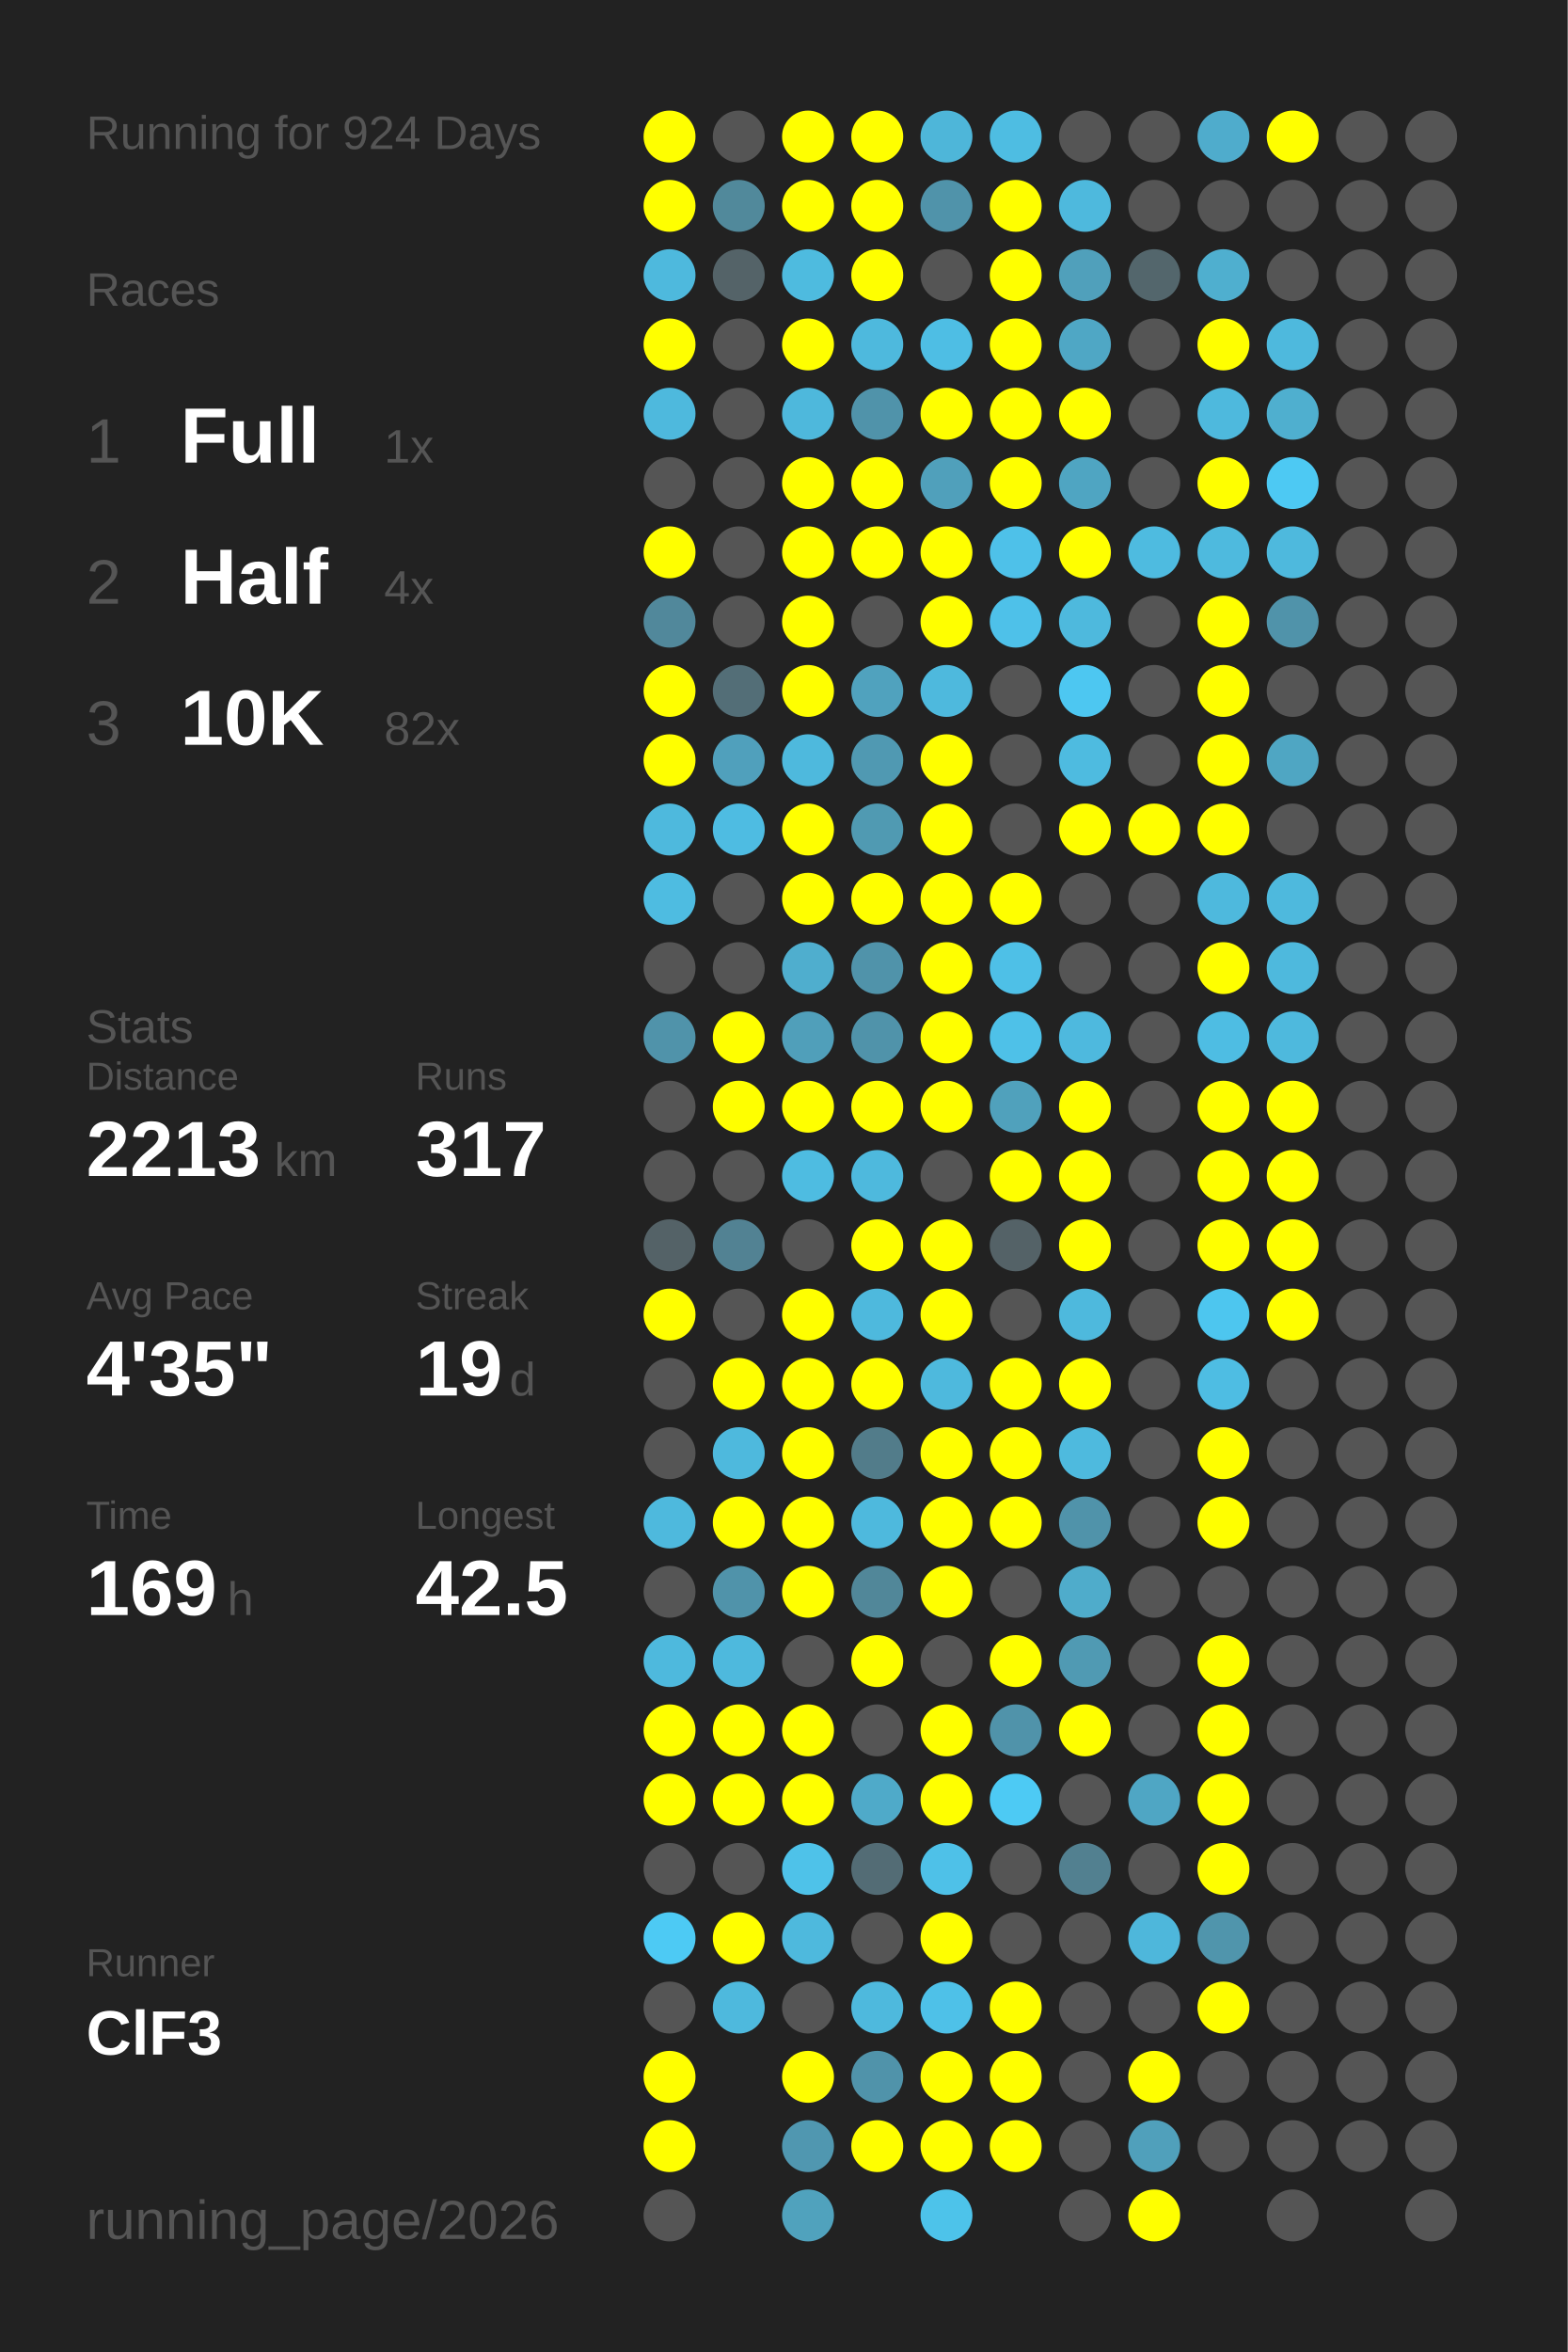
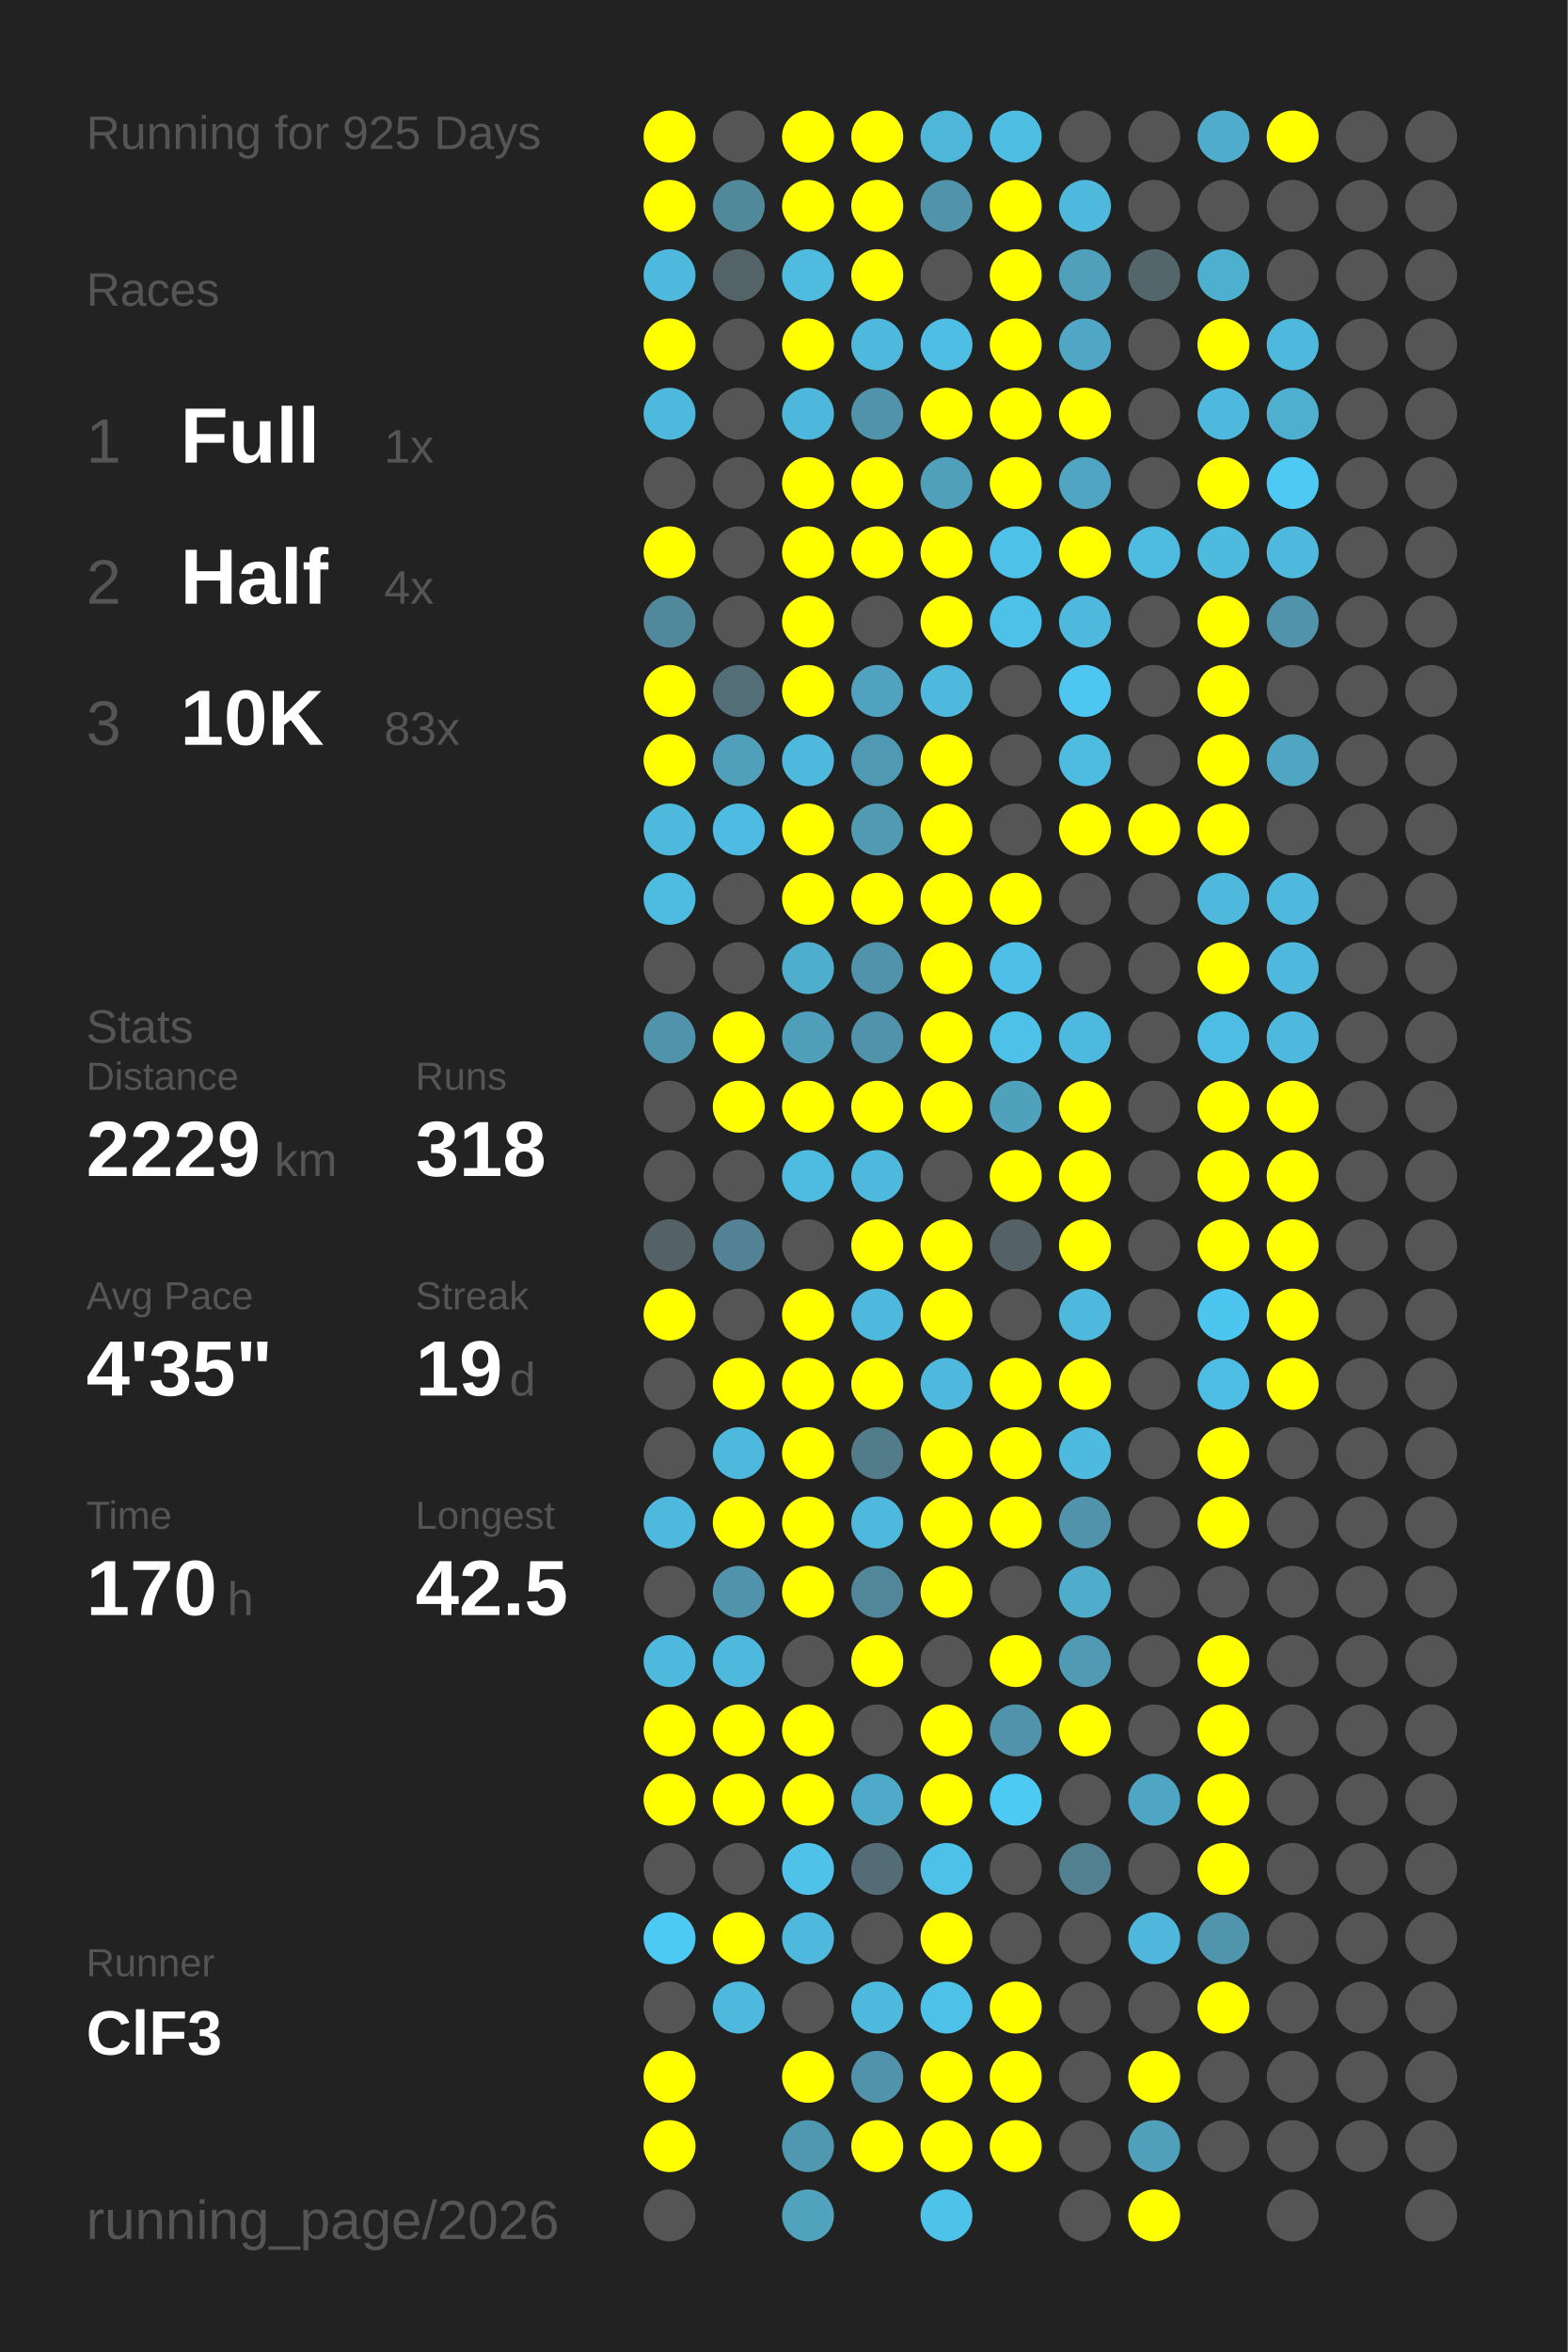
<svg xmlns="http://www.w3.org/2000/svg" baseProfile="full" height="300mm" version="1.1" viewBox="0,0,200,300" width="200mm">
  <defs />
  <rect fill="#222222" height="300" width="200" x="0" y="0" />
-   <text fill="#555555" style="font-size:6px; font-family:Arial;" x="11" y="19">Running for 924 Days</text>
+   <text fill="#555555" style="font-size:6px; font-family:Arial;" x="11" y="19">Running for 925 Days</text>
  <text fill="#555555" style="font-size:6px; font-family:Arial;" x="11" y="39">Races</text>
  <text fill="#555555" style="font-size:8px; font-family:Arial;" x="11" y="59">1</text>
  <text fill="#FFFFFF" style="font-size:10px; font-family:Arial; font-weight:bold;" x="23" y="59">Full</text>
  <text fill="#555555" style="font-size:6px; font-family:Arial;" x="49" y="59">1x</text>
  <text fill="#555555" style="font-size:8px; font-family:Arial;" x="11" y="77">2</text>
  <text fill="#FFFFFF" style="font-size:10px; font-family:Arial; font-weight:bold;" x="23" y="77">Half</text>
  <text fill="#555555" style="font-size:6px; font-family:Arial;" x="49" y="77">4x</text>
  <text fill="#555555" style="font-size:8px; font-family:Arial;" x="11" y="95">3</text>
  <text fill="#FFFFFF" style="font-size:10px; font-family:Arial; font-weight:bold;" x="23" y="95">10K</text>
-   <text fill="#555555" style="font-size:6px; font-family:Arial;" x="49" y="95">82x</text>
+   <text fill="#555555" style="font-size:6px; font-family:Arial;" x="49" y="95">83x</text>
  <text fill="#555555" style="font-size:6px; font-family:Arial;" x="11" y="133">Stats</text>
  <text fill="#555555" style="font-size:5px; font-family:Arial;" x="11" y="139">Distance</text>
-   <text fill="#FFFFFF" style="font-size:10px; font-family:Arial; font-weight:bold;" x="11" y="150">2213</text>
+   <text fill="#FFFFFF" style="font-size:10px; font-family:Arial; font-weight:bold;" x="11" y="150">2229</text>
  <text fill="#555555" style="font-size:6px; font-family:Arial;" x="35" y="150">km</text>
  <text fill="#555555" style="font-size:5px; font-family:Arial;" x="53" y="139">Runs</text>
-   <text fill="#FFFFFF" style="font-size:10px; font-family:Arial; font-weight:bold;" x="53" y="150">317</text>
+   <text fill="#FFFFFF" style="font-size:10px; font-family:Arial; font-weight:bold;" x="53" y="150">318</text>
  <text fill="#555555" style="font-size:5px; font-family:Arial;" x="11" y="167">Avg Pace</text>
  <text fill="#FFFFFF" style="font-size:10px; font-family:Arial; font-weight:bold;" x="11" y="178">4'35"</text>
  <text fill="#555555" style="font-size:5px; font-family:Arial;" x="53" y="167">Streak</text>
  <text fill="#FFFFFF" style="font-size:10px; font-family:Arial; font-weight:bold;" x="53" y="178">19</text>
  <text fill="#555555" style="font-size:6px; font-family:Arial;" x="65" y="178">d</text>
  <text fill="#555555" style="font-size:5px; font-family:Arial;" x="11" y="195">Time</text>
-   <text fill="#FFFFFF" style="font-size:10px; font-family:Arial; font-weight:bold;" x="11" y="206">169</text>
+   <text fill="#FFFFFF" style="font-size:10px; font-family:Arial; font-weight:bold;" x="11" y="206">170</text>
  <text fill="#555555" style="font-size:6px; font-family:Arial;" x="29" y="206">h</text>
  <text fill="#555555" style="font-size:5px; font-family:Arial;" x="53" y="195">Longest</text>
  <text fill="#FFFFFF" style="font-size:10px; font-family:Arial; font-weight:bold;" x="53" y="206">42.5</text>
  <text fill="#555555" style="font-size:5px; font-family:Arial;" x="11" y="252.065">Runner</text>
  <text fill="#FFFFFF" style="font-size:8px; font-family:Arial; font-weight:bold;" x="11" y="262.065">ClF3</text>
  <text fill="#555555" style="font-size:7px; font-family:Arial;" x="11" y="285.581">running_page/2026</text>
  <circle cx="85.417" cy="17.419" fill="#FFFF00" r="3.312" />
  <circle cx="85.417" cy="26.258" fill="#FFFF00" r="3.312" />
  <circle cx="85.417" cy="35.097" fill="#4eb9dd" r="3.312" />
  <circle cx="85.417" cy="43.935" fill="#FFFF00" r="3.312" />
  <circle cx="85.417" cy="52.774" fill="#4eb9dd" r="3.312" />
  <circle cx="85.417" cy="61.613" fill="#555555" r="3.312" />
  <circle cx="85.417" cy="70.452" fill="#FFFF00" r="3.312" />
  <circle cx="85.417" cy="79.29" fill="#51889b" r="3.312" />
  <circle cx="85.417" cy="88.129" fill="#FFFF00" r="3.312" />
  <circle cx="85.417" cy="96.968" fill="#FFFF00" r="3.312" />
  <circle cx="85.417" cy="105.806" fill="#4eb9dd" r="3.312" />
  <circle cx="85.417" cy="114.645" fill="#4ebce1" r="3.312" />
  <circle cx="85.417" cy="123.484" fill="#555555" r="3.312" />
  <circle cx="85.417" cy="132.323" fill="#5093aa" r="3.312" />
  <circle cx="85.417" cy="141.161" fill="#555555" r="3.312" />
  <circle cx="85.417" cy="150" fill="#555555" r="3.312" />
  <circle cx="85.417" cy="158.839" fill="#546267" r="3.312" />
  <circle cx="85.417" cy="167.677" fill="#FFFF00" r="3.312" />
  <circle cx="85.417" cy="176.516" fill="#555555" r="3.312" />
  <circle cx="85.417" cy="185.355" fill="#555555" r="3.312" />
  <circle cx="85.417" cy="194.194" fill="#4eb9dd" r="3.312" />
  <circle cx="85.417" cy="203.032" fill="#555555" r="3.312" />
  <circle cx="85.417" cy="211.871" fill="#4eb9dd" r="3.312" />
  <circle cx="85.417" cy="220.71" fill="#FFFF00" r="3.312" />
  <circle cx="85.417" cy="229.548" fill="#FFFF00" r="3.312" />
  <circle cx="85.417" cy="238.387" fill="#555555" r="3.312" />
  <circle cx="85.417" cy="247.226" fill="#4dcaf4" r="3.312" />
  <circle cx="85.417" cy="256.065" fill="#555555" r="3.312" />
  <circle cx="85.417" cy="264.903" fill="#FFFF00" r="3.312" />
  <circle cx="85.417" cy="273.742" fill="#FFFF00" r="3.312" />
  <circle cx="85.417" cy="282.581" fill="#555555" r="3.312" />
  <circle cx="94.25" cy="17.419" fill="#555555" r="3.312" />
  <circle cx="94.25" cy="26.258" fill="#51899b" r="3.312" />
  <circle cx="94.25" cy="35.097" fill="#546368" r="3.312" />
  <circle cx="94.25" cy="43.935" fill="#555555" r="3.312" />
  <circle cx="94.25" cy="52.774" fill="#555555" r="3.312" />
  <circle cx="94.25" cy="61.613" fill="#555555" r="3.312" />
  <circle cx="94.25" cy="70.452" fill="#555555" r="3.312" />
  <circle cx="94.25" cy="79.29" fill="#555555" r="3.312" />
  <circle cx="94.25" cy="88.129" fill="#536e77" r="3.312" />
  <circle cx="94.25" cy="96.968" fill="#50a0bc" r="3.312" />
  <circle cx="94.25" cy="105.806" fill="#4ebce2" r="3.312" />
  <circle cx="94.25" cy="114.645" fill="#555555" r="3.312" />
  <circle cx="94.25" cy="123.484" fill="#555555" r="3.312" />
  <circle cx="94.25" cy="132.323" fill="#FFFF00" r="3.312" />
  <circle cx="94.25" cy="141.161" fill="#FFFF00" r="3.312" />
  <circle cx="94.25" cy="150" fill="#555555" r="3.312" />
  <circle cx="94.25" cy="158.839" fill="#528293" r="3.312" />
  <circle cx="94.25" cy="167.677" fill="#555555" r="3.312" />
  <circle cx="94.25" cy="176.516" fill="#FFFF00" r="3.312" />
  <circle cx="94.25" cy="185.355" fill="#4eb9dd" r="3.312" />
  <circle cx="94.25" cy="194.194" fill="#FFFF00" r="3.312" />
  <circle cx="94.25" cy="203.032" fill="#5093aa" r="3.312" />
  <circle cx="94.25" cy="211.871" fill="#4eb9dd" r="3.312" />
  <circle cx="94.25" cy="220.71" fill="#FFFF00" r="3.312" />
  <circle cx="94.25" cy="229.548" fill="#FFFF00" r="3.312" />
  <circle cx="94.25" cy="238.387" fill="#555555" r="3.312" />
  <circle cx="94.25" cy="247.226" fill="#FFFF00" r="3.312" />
  <circle cx="94.25" cy="256.065" fill="#4eb9dd" r="3.312" />
  <circle cx="103.083" cy="17.419" fill="#FFFF00" r="3.312" />
  <circle cx="103.083" cy="26.258" fill="#FFFF00" r="3.312" />
  <circle cx="103.083" cy="35.097" fill="#4ebbdf" r="3.312" />
  <circle cx="103.083" cy="43.935" fill="#FFFF00" r="3.312" />
  <circle cx="103.083" cy="52.774" fill="#4eb8dc" r="3.312" />
  <circle cx="103.083" cy="61.613" fill="#FFFF00" r="3.312" />
  <circle cx="103.083" cy="70.452" fill="#FFFF00" r="3.312" />
  <circle cx="103.083" cy="79.29" fill="#FFFF00" r="3.312" />
  <circle cx="103.083" cy="88.129" fill="#FFFF00" r="3.312" />
  <circle cx="103.083" cy="96.968" fill="#4eb9dd" r="3.312" />
  <circle cx="103.083" cy="105.806" fill="#FFFF00" r="3.312" />
  <circle cx="103.083" cy="114.645" fill="#FFFF00" r="3.312" />
  <circle cx="103.083" cy="123.484" fill="#4faece" r="3.312" />
  <circle cx="103.083" cy="132.323" fill="#509fba" r="3.312" />
  <circle cx="103.083" cy="141.161" fill="#FFFF00" r="3.312" />
  <circle cx="103.083" cy="150" fill="#4ebce1" r="3.312" />
  <circle cx="103.083" cy="158.839" fill="#555555" r="3.312" />
  <circle cx="103.083" cy="167.677" fill="#FFFF00" r="3.312" />
  <circle cx="103.083" cy="176.516" fill="#FFFF00" r="3.312" />
  <circle cx="103.083" cy="185.355" fill="#FFFF00" r="3.312" />
  <circle cx="103.083" cy="194.194" fill="#FFFF00" r="3.312" />
  <circle cx="103.083" cy="203.032" fill="#FFFF00" r="3.312" />
  <circle cx="103.083" cy="211.871" fill="#555555" r="3.312" />
  <circle cx="103.083" cy="220.71" fill="#FFFF00" r="3.312" />
  <circle cx="103.083" cy="229.548" fill="#FFFF00" r="3.312" />
  <circle cx="103.083" cy="238.387" fill="#4ec2e9" r="3.312" />
  <circle cx="103.083" cy="247.226" fill="#4eb9dd" r="3.312" />
  <circle cx="103.083" cy="256.065" fill="#555555" r="3.312" />
  <circle cx="103.083" cy="264.903" fill="#FFFF00" r="3.312" />
  <circle cx="103.083" cy="273.742" fill="#5097b0" r="3.312" />
  <circle cx="103.083" cy="282.581" fill="#50a2bd" r="3.312" />
  <circle cx="111.917" cy="17.419" fill="#FFFF00" r="3.312" />
  <circle cx="111.917" cy="26.258" fill="#FFFF00" r="3.312" />
  <circle cx="111.917" cy="35.097" fill="#FFFF00" r="3.312" />
  <circle cx="111.917" cy="43.935" fill="#4eb9dd" r="3.312" />
  <circle cx="111.917" cy="52.774" fill="#5093aa" r="3.312" />
  <circle cx="111.917" cy="61.613" fill="#FFFF00" r="3.312" />
  <circle cx="111.917" cy="70.452" fill="#FFFF00" r="3.312" />
  <circle cx="111.917" cy="79.29" fill="#555555" r="3.312" />
  <circle cx="111.917" cy="88.129" fill="#50a2be" r="3.312" />
  <circle cx="111.917" cy="96.968" fill="#5099b2" r="3.312" />
  <circle cx="111.917" cy="105.806" fill="#509ab2" r="3.312" />
  <circle cx="111.917" cy="114.645" fill="#FFFF00" r="3.312" />
  <circle cx="111.917" cy="123.484" fill="#5093aa" r="3.312" />
  <circle cx="111.917" cy="132.323" fill="#5093aa" r="3.312" />
  <circle cx="111.917" cy="141.161" fill="#FFFF00" r="3.312" />
  <circle cx="111.917" cy="150" fill="#4eb9dd" r="3.312" />
  <circle cx="111.917" cy="158.839" fill="#FFFF00" r="3.312" />
  <circle cx="111.917" cy="167.677" fill="#4eb9dd" r="3.312" />
  <circle cx="111.917" cy="176.516" fill="#FFFF00" r="3.312" />
  <circle cx="111.917" cy="185.355" fill="#527c8a" r="3.312" />
  <circle cx="111.917" cy="194.194" fill="#4eb9dd" r="3.312" />
  <circle cx="111.917" cy="203.032" fill="#518799" r="3.312" />
  <circle cx="111.917" cy="211.871" fill="#FFFF00" r="3.312" />
  <circle cx="111.917" cy="220.71" fill="#555555" r="3.312" />
  <circle cx="111.917" cy="229.548" fill="#4faac9" r="3.312" />
  <circle cx="111.917" cy="238.387" fill="#536c75" r="3.312" />
  <circle cx="111.917" cy="247.226" fill="#555555" r="3.312" />
  <circle cx="111.917" cy="256.065" fill="#4eb9dd" r="3.312" />
  <circle cx="111.917" cy="264.903" fill="#5093aa" r="3.312" />
  <circle cx="111.917" cy="273.742" fill="#FFFF00" r="3.312" />
  <circle cx="120.75" cy="17.419" fill="#4eb6d9" r="3.312" />
  <circle cx="120.75" cy="26.258" fill="#5093aa" r="3.312" />
  <circle cx="120.75" cy="35.097" fill="#555555" r="3.312" />
  <circle cx="120.75" cy="43.935" fill="#4ebee4" r="3.312" />
  <circle cx="120.75" cy="52.774" fill="#FFFF00" r="3.312" />
  <circle cx="120.75" cy="61.613" fill="#50a0bb" r="3.312" />
  <circle cx="120.75" cy="70.452" fill="#FFFF00" r="3.312" />
  <circle cx="120.75" cy="79.29" fill="#FFFF00" r="3.312" />
  <circle cx="120.75" cy="88.129" fill="#4eb9dd" r="3.312" />
  <circle cx="120.75" cy="96.968" fill="#FFFF00" r="3.312" />
  <circle cx="120.75" cy="105.806" fill="#FFFF00" r="3.312" />
  <circle cx="120.75" cy="114.645" fill="#FFFF00" r="3.312" />
  <circle cx="120.75" cy="123.484" fill="#FFFF00" r="3.312" />
  <circle cx="120.75" cy="132.323" fill="#FFFF00" r="3.312" />
  <circle cx="120.75" cy="141.161" fill="#FFFF00" r="3.312" />
  <circle cx="120.75" cy="150" fill="#555555" r="3.312" />
  <circle cx="120.75" cy="158.839" fill="#FFFF00" r="3.312" />
  <circle cx="120.75" cy="167.677" fill="#FFFF00" r="3.312" />
  <circle cx="120.75" cy="176.516" fill="#4eb9dd" r="3.312" />
  <circle cx="120.75" cy="185.355" fill="#FFFF00" r="3.312" />
  <circle cx="120.75" cy="194.194" fill="#FFFF00" r="3.312" />
  <circle cx="120.75" cy="203.032" fill="#FFFF00" r="3.312" />
  <circle cx="120.75" cy="211.871" fill="#555555" r="3.312" />
  <circle cx="120.75" cy="220.71" fill="#FFFF00" r="3.312" />
  <circle cx="120.75" cy="229.548" fill="#FFFF00" r="3.312" />
  <circle cx="120.75" cy="238.387" fill="#4ec1e8" r="3.312" />
  <circle cx="120.75" cy="247.226" fill="#FFFF00" r="3.312" />
  <circle cx="120.75" cy="256.065" fill="#4ec1e8" r="3.312" />
  <circle cx="120.75" cy="264.903" fill="#FFFF00" r="3.312" />
  <circle cx="120.75" cy="273.742" fill="#FFFF00" r="3.312" />
  <circle cx="120.75" cy="282.581" fill="#4dc3ea" r="3.312" />
  <circle cx="129.583" cy="17.419" fill="#4ebde2" r="3.312" />
  <circle cx="129.583" cy="26.258" fill="#FFFF00" r="3.312" />
  <circle cx="129.583" cy="35.097" fill="#FFFF00" r="3.312" />
  <circle cx="129.583" cy="43.935" fill="#FFFF00" r="3.312" />
  <circle cx="129.583" cy="52.774" fill="#FFFF00" r="3.312" />
  <circle cx="129.583" cy="61.613" fill="#FFFF00" r="3.312" />
  <circle cx="129.583" cy="70.452" fill="#4ec1e9" r="3.312" />
  <circle cx="129.583" cy="79.29" fill="#4ec1e9" r="3.312" />
  <circle cx="129.583" cy="88.129" fill="#555555" r="3.312" />
  <circle cx="129.583" cy="96.968" fill="#555555" r="3.312" />
  <circle cx="129.583" cy="105.806" fill="#555555" r="3.312" />
  <circle cx="129.583" cy="114.645" fill="#FFFF00" r="3.312" />
  <circle cx="129.583" cy="123.484" fill="#4ec0e7" r="3.312" />
  <circle cx="129.583" cy="132.323" fill="#4ec1e8" r="3.312" />
  <circle cx="129.583" cy="141.161" fill="#50a1bc" r="3.312" />
  <circle cx="129.583" cy="150" fill="#FFFF00" r="3.312" />
  <circle cx="129.583" cy="158.839" fill="#546267" r="3.312" />
  <circle cx="129.583" cy="167.677" fill="#555555" r="3.312" />
  <circle cx="129.583" cy="176.516" fill="#FFFF00" r="3.312" />
  <circle cx="129.583" cy="185.355" fill="#FFFF00" r="3.312" />
  <circle cx="129.583" cy="194.194" fill="#FFFF00" r="3.312" />
  <circle cx="129.583" cy="203.032" fill="#555555" r="3.312" />
  <circle cx="129.583" cy="211.871" fill="#FFFF00" r="3.312" />
  <circle cx="129.583" cy="220.71" fill="#5093aa" r="3.312" />
  <circle cx="129.583" cy="229.548" fill="#4dcaf4" r="3.312" />
  <circle cx="129.583" cy="238.387" fill="#555555" r="3.312" />
  <circle cx="129.583" cy="247.226" fill="#555555" r="3.312" />
  <circle cx="129.583" cy="256.065" fill="#FFFF00" r="3.312" />
  <circle cx="129.583" cy="264.903" fill="#FFFF00" r="3.312" />
  <circle cx="129.583" cy="273.742" fill="#FFFF00" r="3.312" />
  <circle cx="138.417" cy="17.419" fill="#555555" r="3.312" />
  <circle cx="138.417" cy="26.258" fill="#4eb9dd" r="3.312" />
  <circle cx="138.417" cy="35.097" fill="#50a0bb" r="3.312" />
  <circle cx="138.417" cy="43.935" fill="#4fa7c5" r="3.312" />
  <circle cx="138.417" cy="52.774" fill="#FFFF00" r="3.312" />
  <circle cx="138.417" cy="61.613" fill="#4fa5c2" r="3.312" />
  <circle cx="138.417" cy="70.452" fill="#FFFF00" r="3.312" />
  <circle cx="138.417" cy="79.29" fill="#4eb9dd" r="3.312" />
  <circle cx="138.417" cy="88.129" fill="#4dc7f1" r="3.312" />
  <circle cx="138.417" cy="96.968" fill="#4ebbe0" r="3.312" />
  <circle cx="138.417" cy="105.806" fill="#FFFF00" r="3.312" />
  <circle cx="138.417" cy="114.645" fill="#555555" r="3.312" />
  <circle cx="138.417" cy="123.484" fill="#555555" r="3.312" />
  <circle cx="138.417" cy="132.323" fill="#4eb9de" r="3.312" />
  <circle cx="138.417" cy="141.161" fill="#FFFF00" r="3.312" />
  <circle cx="138.417" cy="150" fill="#FFFF00" r="3.312" />
  <circle cx="138.417" cy="158.839" fill="#FFFF00" r="3.312" />
  <circle cx="138.417" cy="167.677" fill="#4eb9dd" r="3.312" />
  <circle cx="138.417" cy="176.516" fill="#FFFF00" r="3.312" />
  <circle cx="138.417" cy="185.355" fill="#4ebade" r="3.312" />
  <circle cx="138.417" cy="194.194" fill="#5093aa" r="3.312" />
  <circle cx="138.417" cy="203.032" fill="#4faccb" r="3.312" />
  <circle cx="138.417" cy="211.871" fill="#509ab3" r="3.312" />
  <circle cx="138.417" cy="220.71" fill="#FFFF00" r="3.312" />
  <circle cx="138.417" cy="229.548" fill="#555555" r="3.312" />
  <circle cx="138.417" cy="238.387" fill="#528090" r="3.312" />
  <circle cx="138.417" cy="247.226" fill="#555555" r="3.312" />
  <circle cx="138.417" cy="256.065" fill="#555555" r="3.312" />
  <circle cx="138.417" cy="264.903" fill="#555555" r="3.312" />
  <circle cx="138.417" cy="273.742" fill="#555555" r="3.312" />
  <circle cx="138.417" cy="282.581" fill="#555555" r="3.312" />
  <circle cx="147.25" cy="17.419" fill="#555555" r="3.312" />
  <circle cx="147.25" cy="26.258" fill="#555555" r="3.312" />
  <circle cx="147.25" cy="35.097" fill="#53666c" r="3.312" />
  <circle cx="147.25" cy="43.935" fill="#555555" r="3.312" />
  <circle cx="147.25" cy="52.774" fill="#555555" r="3.312" />
  <circle cx="147.25" cy="61.613" fill="#555555" r="3.312" />
  <circle cx="147.25" cy="70.452" fill="#4ebbe0" r="3.312" />
  <circle cx="147.25" cy="79.29" fill="#555555" r="3.312" />
  <circle cx="147.25" cy="88.129" fill="#555555" r="3.312" />
  <circle cx="147.25" cy="96.968" fill="#555555" r="3.312" />
  <circle cx="147.25" cy="105.806" fill="#FFFF00" r="3.312" />
  <circle cx="147.25" cy="114.645" fill="#555555" r="3.312" />
  <circle cx="147.25" cy="123.484" fill="#555555" r="3.312" />
  <circle cx="147.25" cy="132.323" fill="#555555" r="3.312" />
  <circle cx="147.25" cy="141.161" fill="#555555" r="3.312" />
  <circle cx="147.25" cy="150" fill="#555555" r="3.312" />
  <circle cx="147.25" cy="158.839" fill="#555555" r="3.312" />
  <circle cx="147.25" cy="167.677" fill="#555555" r="3.312" />
  <circle cx="147.25" cy="176.516" fill="#555555" r="3.312" />
  <circle cx="147.25" cy="185.355" fill="#555555" r="3.312" />
  <circle cx="147.25" cy="194.194" fill="#555555" r="3.312" />
  <circle cx="147.25" cy="203.032" fill="#555555" r="3.312" />
  <circle cx="147.25" cy="211.871" fill="#555555" r="3.312" />
  <circle cx="147.25" cy="220.71" fill="#555555" r="3.312" />
  <circle cx="147.25" cy="229.548" fill="#4fa6c4" r="3.312" />
  <circle cx="147.25" cy="238.387" fill="#555555" r="3.312" />
  <circle cx="147.25" cy="247.226" fill="#4eb7db" r="3.312" />
  <circle cx="147.25" cy="256.065" fill="#555555" r="3.312" />
  <circle cx="147.25" cy="264.903" fill="#FFFF00" r="3.312" />
  <circle cx="147.25" cy="273.742" fill="#50a0bb" r="3.312" />
  <circle cx="147.25" cy="282.581" fill="#FFFF00" r="3.312" />
  <circle cx="156.083" cy="17.419" fill="#4faccc" r="3.312" />
  <circle cx="156.083" cy="26.258" fill="#555555" r="3.312" />
  <circle cx="156.083" cy="35.097" fill="#4fafcf" r="3.312" />
  <circle cx="156.083" cy="43.935" fill="#FFFF00" r="3.312" />
  <circle cx="156.083" cy="52.774" fill="#4eb9dd" r="3.312" />
  <circle cx="156.083" cy="61.613" fill="#FFFF00" r="3.312" />
  <circle cx="156.083" cy="70.452" fill="#4ebade" r="3.312" />
  <circle cx="156.083" cy="79.29" fill="#FFFF00" r="3.312" />
  <circle cx="156.083" cy="88.129" fill="#FFFF00" r="3.312" />
  <circle cx="156.083" cy="96.968" fill="#FFFF00" r="3.312" />
  <circle cx="156.083" cy="105.806" fill="#FFFF00" r="3.312" />
  <circle cx="156.083" cy="114.645" fill="#4eb9dd" r="3.312" />
  <circle cx="156.083" cy="123.484" fill="#FFFF00" r="3.312" />
  <circle cx="156.083" cy="132.323" fill="#4ebde3" r="3.312" />
  <circle cx="156.083" cy="141.161" fill="#FFFF00" r="3.312" />
  <circle cx="156.083" cy="150" fill="#FFFF00" r="3.312" />
  <circle cx="156.083" cy="158.839" fill="#FFFF00" r="3.312" />
  <circle cx="156.083" cy="167.677" fill="#4dc6ef" r="3.312" />
  <circle cx="156.083" cy="176.516" fill="#4ebde3" r="3.312" />
  <circle cx="156.083" cy="185.355" fill="#FFFF00" r="3.312" />
  <circle cx="156.083" cy="194.194" fill="#FFFF00" r="3.312" />
  <circle cx="156.083" cy="203.032" fill="#555555" r="3.312" />
  <circle cx="156.083" cy="211.871" fill="#FFFF00" r="3.312" />
  <circle cx="156.083" cy="220.71" fill="#FFFF00" r="3.312" />
  <circle cx="156.083" cy="229.548" fill="#FFFF00" r="3.312" />
  <circle cx="156.083" cy="238.387" fill="#FFFF00" r="3.312" />
  <circle cx="156.083" cy="247.226" fill="#5095ac" r="3.312" />
  <circle cx="156.083" cy="256.065" fill="#FFFF00" r="3.312" />
  <circle cx="156.083" cy="264.903" fill="#555555" r="3.312" />
  <circle cx="156.083" cy="273.742" fill="#555555" r="3.312" />
  <circle cx="164.917" cy="17.419" fill="#FFFF00" r="3.312" />
  <circle cx="164.917" cy="26.258" fill="#555555" r="3.312" />
  <circle cx="164.917" cy="35.097" fill="#555555" r="3.312" />
  <circle cx="164.917" cy="43.935" fill="#4eb9dd" r="3.312" />
  <circle cx="164.917" cy="52.774" fill="#4fafcf" r="3.312" />
  <circle cx="164.917" cy="61.613" fill="#4dc9f3" r="3.312" />
  <circle cx="164.917" cy="70.452" fill="#4eb9dd" r="3.312" />
  <circle cx="164.917" cy="79.29" fill="#5093aa" r="3.312" />
  <circle cx="164.917" cy="88.129" fill="#555555" r="3.312" />
  <circle cx="164.917" cy="96.968" fill="#4fa6c3" r="3.312" />
  <circle cx="164.917" cy="105.806" fill="#555555" r="3.312" />
  <circle cx="164.917" cy="114.645" fill="#4eb9dd" r="3.312" />
  <circle cx="164.917" cy="123.484" fill="#4eb9dd" r="3.312" />
  <circle cx="164.917" cy="132.323" fill="#4eb9dd" r="3.312" />
  <circle cx="164.917" cy="141.161" fill="#FFFF00" r="3.312" />
  <circle cx="164.917" cy="150" fill="#FFFF00" r="3.312" />
  <circle cx="164.917" cy="158.839" fill="#FFFF00" r="3.312" />
  <circle cx="164.917" cy="167.677" fill="#FFFF00" r="3.312" />
-   <circle cx="164.917" cy="176.516" fill="#555555" r="3.312" />
+   <circle cx="164.917" cy="176.516" fill="#FFFF00" r="3.312" />
  <circle cx="164.917" cy="185.355" fill="#555555" r="3.312" />
  <circle cx="164.917" cy="194.194" fill="#555555" r="3.312" />
  <circle cx="164.917" cy="203.032" fill="#555555" r="3.312" />
  <circle cx="164.917" cy="211.871" fill="#555555" r="3.312" />
  <circle cx="164.917" cy="220.71" fill="#555555" r="3.312" />
  <circle cx="164.917" cy="229.548" fill="#555555" r="3.312" />
  <circle cx="164.917" cy="238.387" fill="#555555" r="3.312" />
  <circle cx="164.917" cy="247.226" fill="#555555" r="3.312" />
  <circle cx="164.917" cy="256.065" fill="#555555" r="3.312" />
  <circle cx="164.917" cy="264.903" fill="#555555" r="3.312" />
  <circle cx="164.917" cy="273.742" fill="#555555" r="3.312" />
  <circle cx="164.917" cy="282.581" fill="#555555" r="3.312" />
  <circle cx="173.75" cy="17.419" fill="#555555" r="3.312" />
  <circle cx="173.75" cy="26.258" fill="#555555" r="3.312" />
  <circle cx="173.75" cy="35.097" fill="#555555" r="3.312" />
  <circle cx="173.75" cy="43.935" fill="#555555" r="3.312" />
  <circle cx="173.75" cy="52.774" fill="#555555" r="3.312" />
  <circle cx="173.75" cy="61.613" fill="#555555" r="3.312" />
  <circle cx="173.75" cy="70.452" fill="#555555" r="3.312" />
  <circle cx="173.75" cy="79.29" fill="#555555" r="3.312" />
  <circle cx="173.75" cy="88.129" fill="#555555" r="3.312" />
  <circle cx="173.75" cy="96.968" fill="#555555" r="3.312" />
  <circle cx="173.75" cy="105.806" fill="#555555" r="3.312" />
  <circle cx="173.75" cy="114.645" fill="#555555" r="3.312" />
  <circle cx="173.75" cy="123.484" fill="#555555" r="3.312" />
  <circle cx="173.75" cy="132.323" fill="#555555" r="3.312" />
  <circle cx="173.75" cy="141.161" fill="#555555" r="3.312" />
  <circle cx="173.75" cy="150" fill="#555555" r="3.312" />
  <circle cx="173.75" cy="158.839" fill="#555555" r="3.312" />
  <circle cx="173.75" cy="167.677" fill="#555555" r="3.312" />
  <circle cx="173.75" cy="176.516" fill="#555555" r="3.312" />
  <circle cx="173.75" cy="185.355" fill="#555555" r="3.312" />
  <circle cx="173.75" cy="194.194" fill="#555555" r="3.312" />
  <circle cx="173.75" cy="203.032" fill="#555555" r="3.312" />
  <circle cx="173.75" cy="211.871" fill="#555555" r="3.312" />
  <circle cx="173.75" cy="220.71" fill="#555555" r="3.312" />
  <circle cx="173.75" cy="229.548" fill="#555555" r="3.312" />
  <circle cx="173.75" cy="238.387" fill="#555555" r="3.312" />
  <circle cx="173.75" cy="247.226" fill="#555555" r="3.312" />
  <circle cx="173.75" cy="256.065" fill="#555555" r="3.312" />
  <circle cx="173.75" cy="264.903" fill="#555555" r="3.312" />
  <circle cx="173.75" cy="273.742" fill="#555555" r="3.312" />
  <circle cx="182.583" cy="17.419" fill="#555555" r="3.312" />
  <circle cx="182.583" cy="26.258" fill="#555555" r="3.312" />
  <circle cx="182.583" cy="35.097" fill="#555555" r="3.312" />
  <circle cx="182.583" cy="43.935" fill="#555555" r="3.312" />
  <circle cx="182.583" cy="52.774" fill="#555555" r="3.312" />
  <circle cx="182.583" cy="61.613" fill="#555555" r="3.312" />
  <circle cx="182.583" cy="70.452" fill="#555555" r="3.312" />
  <circle cx="182.583" cy="79.29" fill="#555555" r="3.312" />
  <circle cx="182.583" cy="88.129" fill="#555555" r="3.312" />
  <circle cx="182.583" cy="96.968" fill="#555555" r="3.312" />
  <circle cx="182.583" cy="105.806" fill="#555555" r="3.312" />
  <circle cx="182.583" cy="114.645" fill="#555555" r="3.312" />
  <circle cx="182.583" cy="123.484" fill="#555555" r="3.312" />
  <circle cx="182.583" cy="132.323" fill="#555555" r="3.312" />
  <circle cx="182.583" cy="141.161" fill="#555555" r="3.312" />
  <circle cx="182.583" cy="150" fill="#555555" r="3.312" />
  <circle cx="182.583" cy="158.839" fill="#555555" r="3.312" />
  <circle cx="182.583" cy="167.677" fill="#555555" r="3.312" />
  <circle cx="182.583" cy="176.516" fill="#555555" r="3.312" />
  <circle cx="182.583" cy="185.355" fill="#555555" r="3.312" />
  <circle cx="182.583" cy="194.194" fill="#555555" r="3.312" />
  <circle cx="182.583" cy="203.032" fill="#555555" r="3.312" />
  <circle cx="182.583" cy="211.871" fill="#555555" r="3.312" />
  <circle cx="182.583" cy="220.71" fill="#555555" r="3.312" />
  <circle cx="182.583" cy="229.548" fill="#555555" r="3.312" />
  <circle cx="182.583" cy="238.387" fill="#555555" r="3.312" />
  <circle cx="182.583" cy="247.226" fill="#555555" r="3.312" />
  <circle cx="182.583" cy="256.065" fill="#555555" r="3.312" />
  <circle cx="182.583" cy="264.903" fill="#555555" r="3.312" />
  <circle cx="182.583" cy="273.742" fill="#555555" r="3.312" />
  <circle cx="182.583" cy="282.581" fill="#555555" r="3.312" />
</svg>
